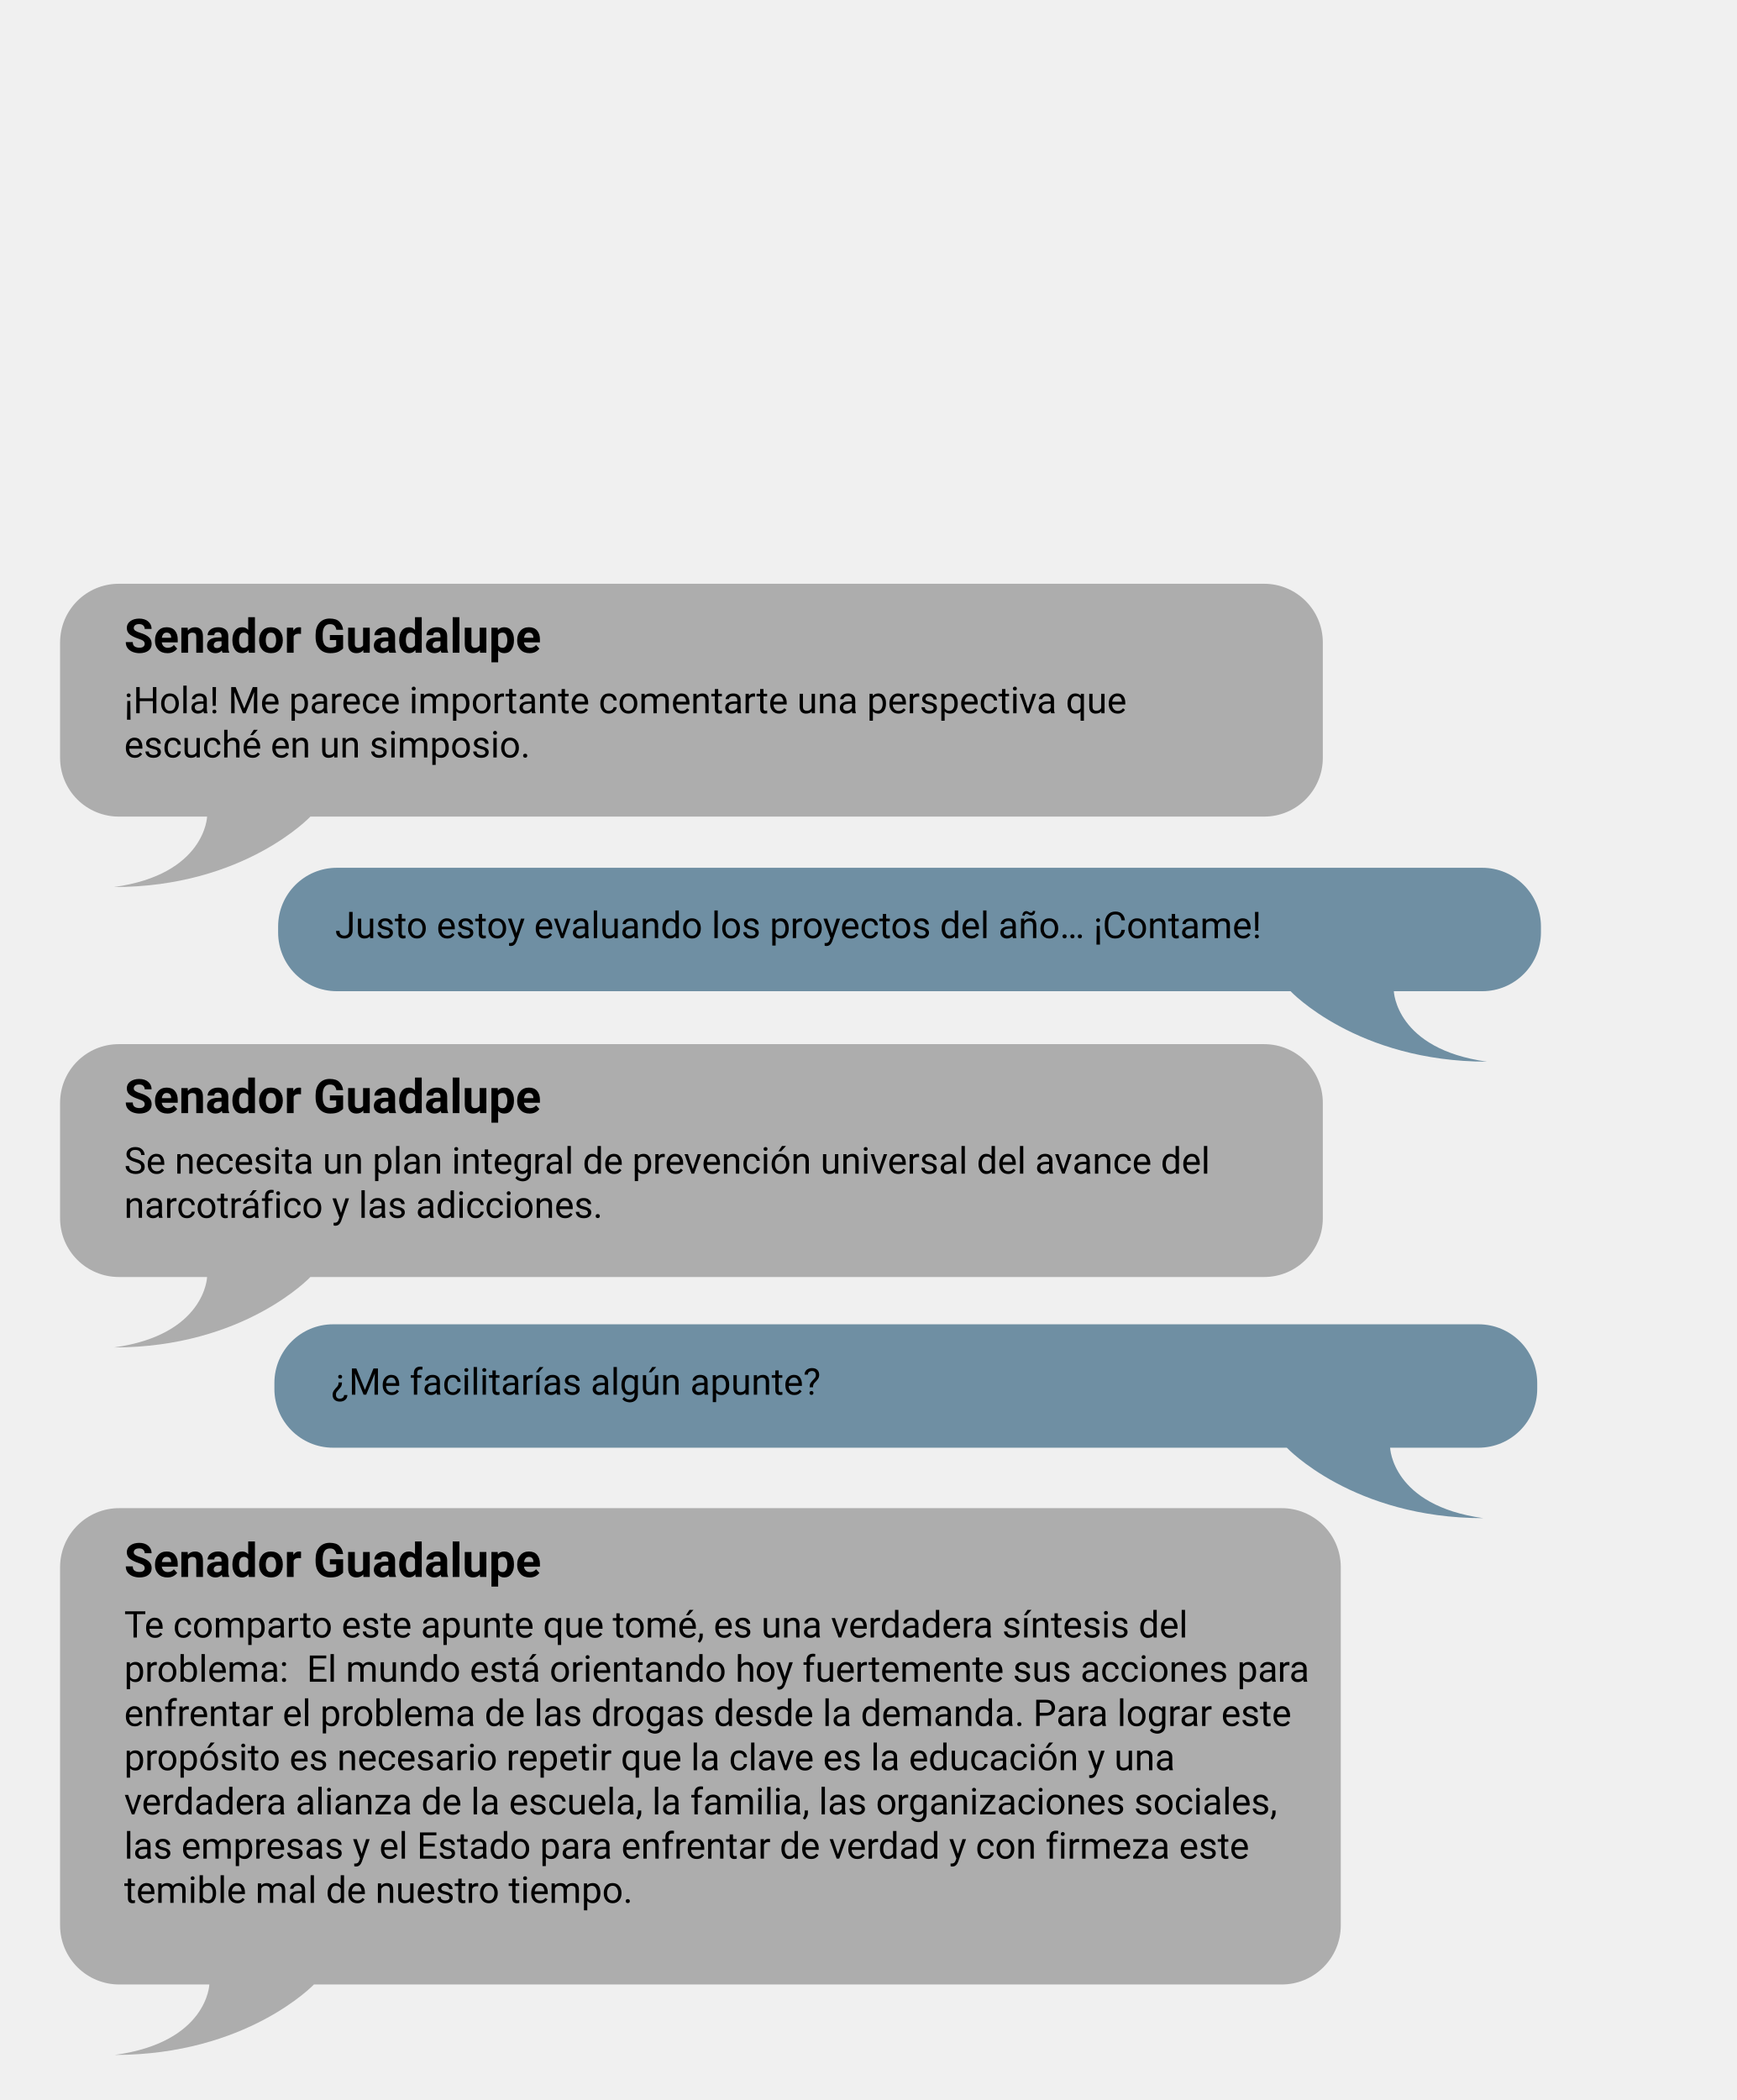
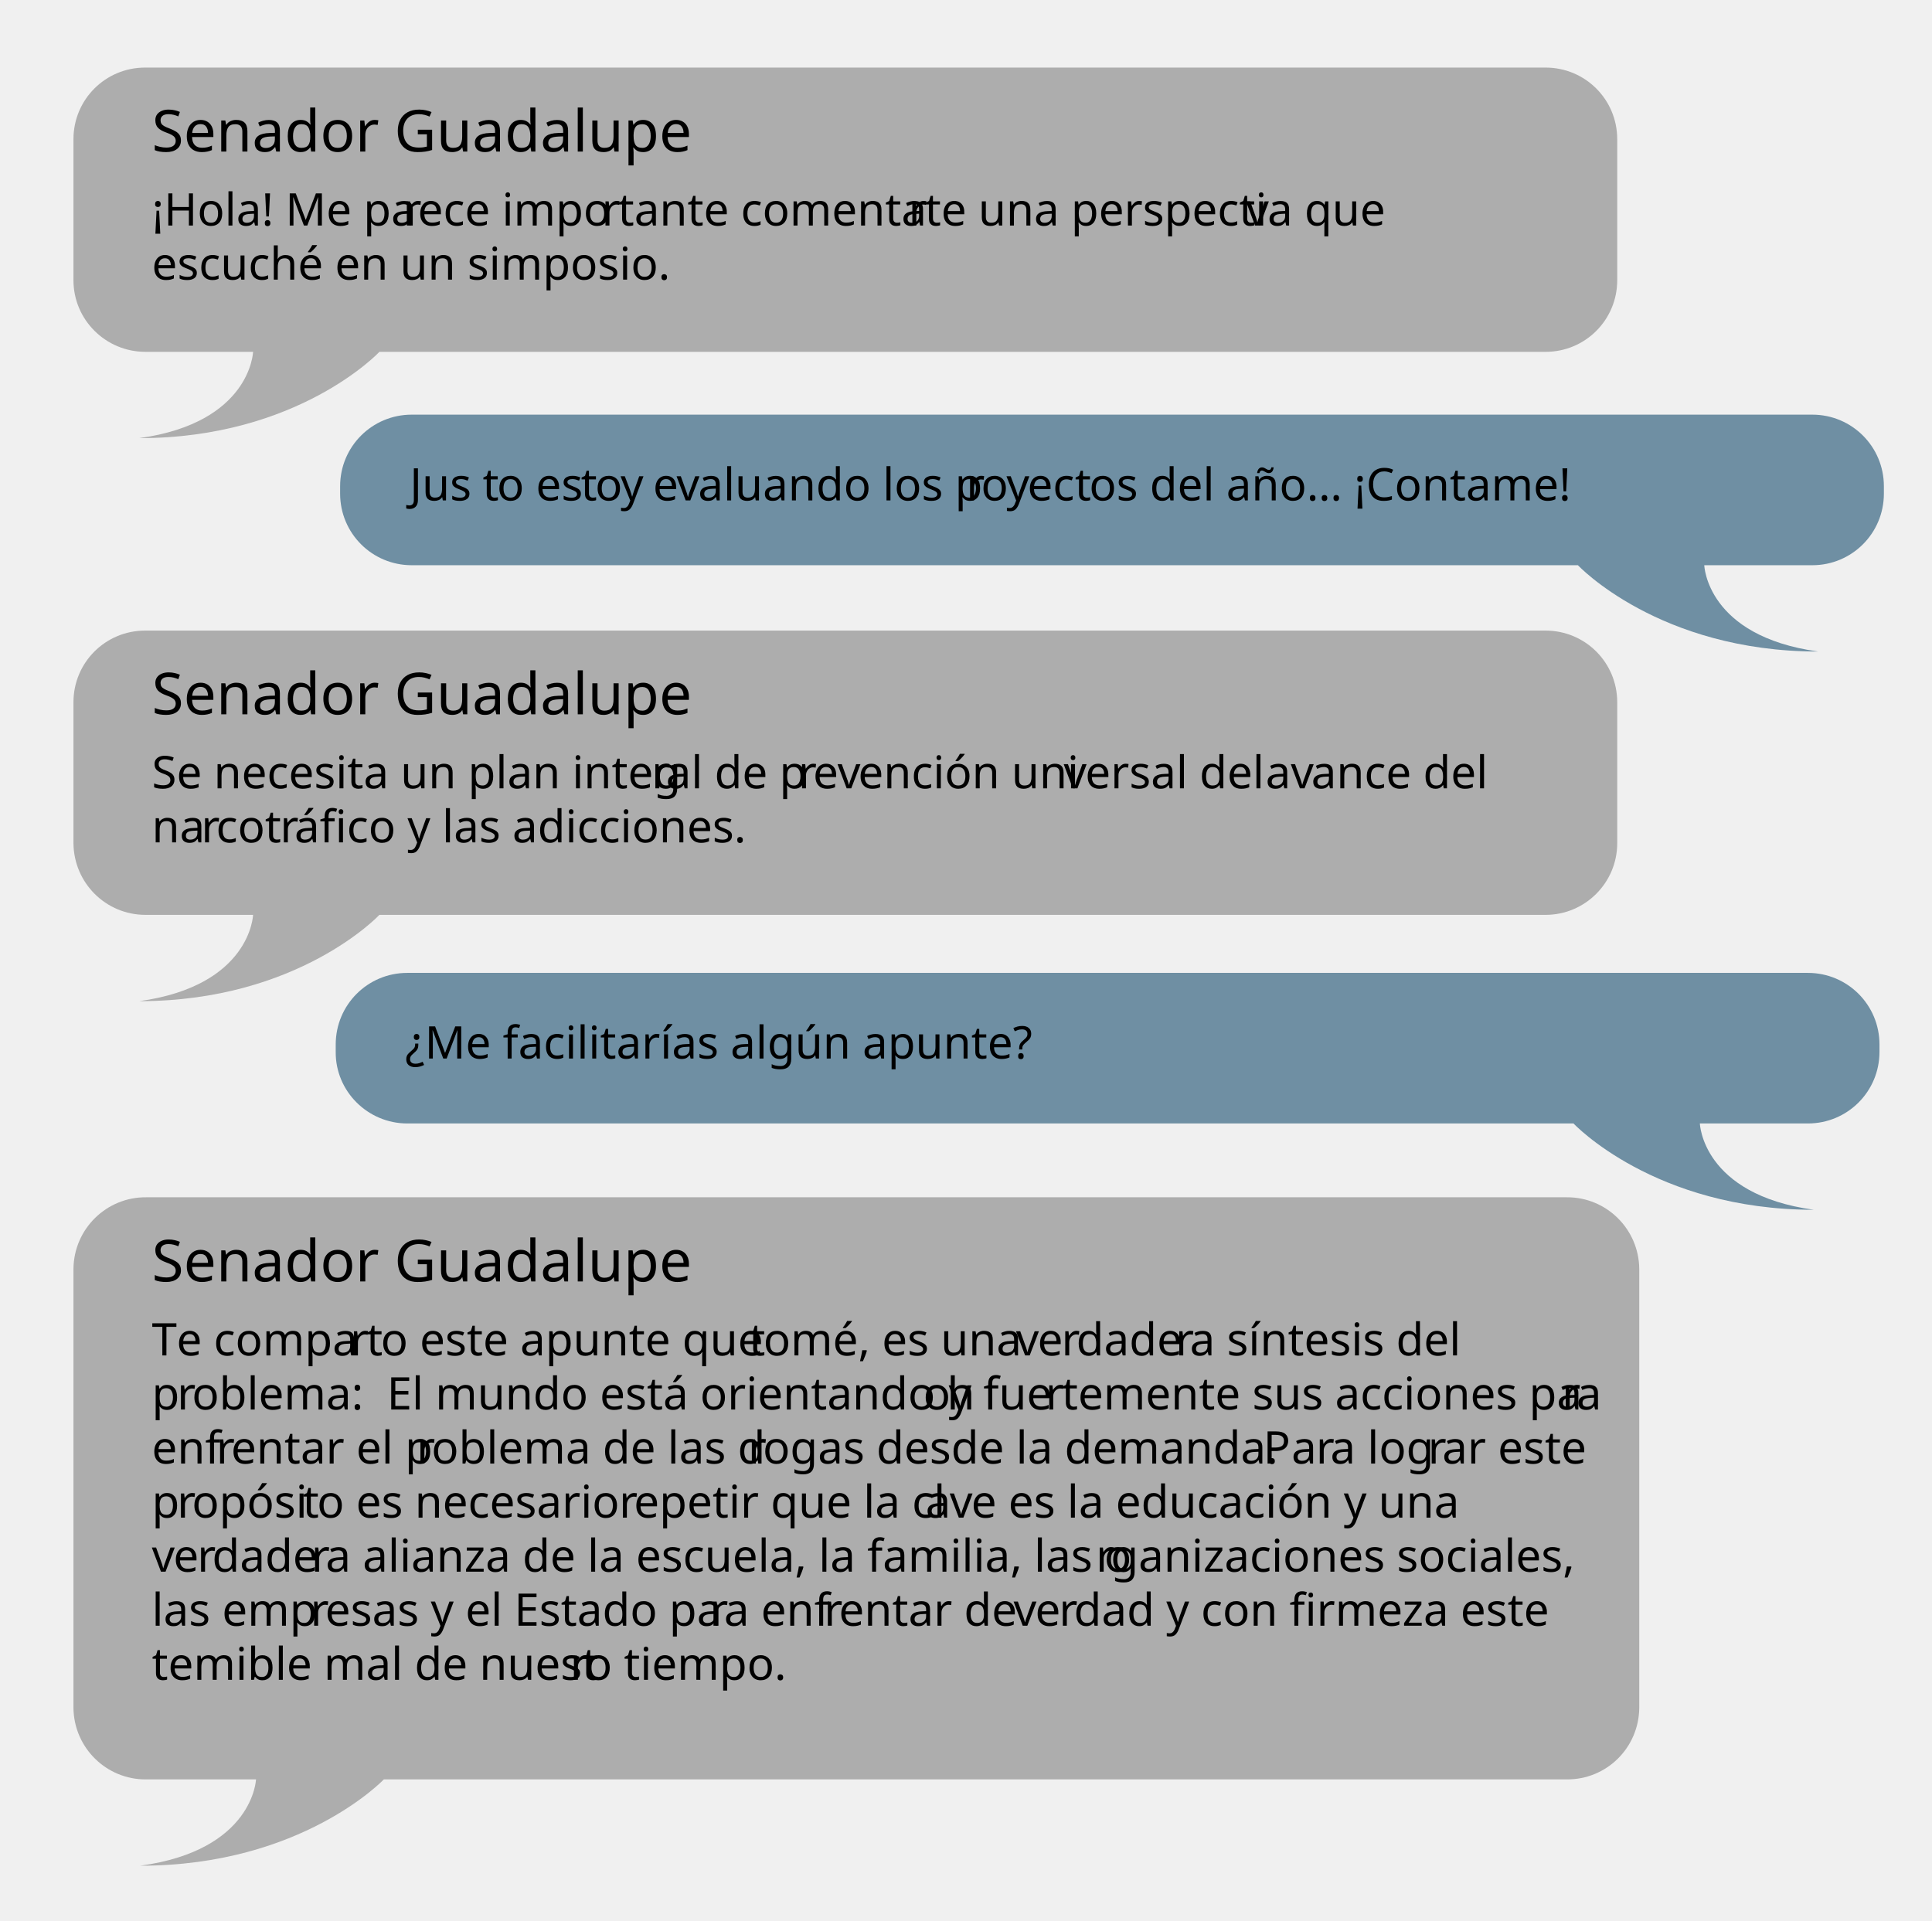
- <svg xmlns="http://www.w3.org/2000/svg" viewBox="0 0 578 699">
-   <defs>
-     <style>.cls-1,.cls-10,.cls-12,.cls-8{fill:none;}.cls-2{isolation:isolate;}.cls-3{clip-path:url(#clip-path);}.cls-4{opacity:0.09;mix-blend-mode:multiply;}.cls-5{fill:#c7b316;}.cls-29,.cls-6{fill:#fff;}.cls-10,.cls-12,.cls-37,.cls-6,.cls-7,.cls-8{stroke:#b3b3b3;}.cls-10,.cls-12,.cls-32,.cls-37,.cls-6,.cls-7,.cls-8{stroke-miterlimit:10;}.cls-6{stroke-width:0.88px;}.cls-21,.cls-7{fill:#b3b3b3;}.cls-7{stroke-width:0.8px;}.cls-10,.cls-8{stroke-linecap:round;}.cls-8{stroke-width:4.03px;}.cls-37,.cls-9{fill:#f2f2f2;}.cls-10{stroke-width:2.42px;}.cls-11{font-size:15px;}.cls-11,.cls-41{font-family:Roboto-Regular, Roboto;}.cls-12{stroke-width:2px;}.cls-13{letter-spacing:0.01em;}.cls-14{letter-spacing:-0.01em;}.cls-15{letter-spacing:-0.02em;}.cls-16{letter-spacing:-0.01em;}.cls-17{letter-spacing:-0.01em;}.cls-18{fill:#be637c;}.cls-19{clip-path:url(#clip-path-2);}.cls-20{fill:#1a1a1a;}.cls-22{fill:#e0d1ac;}.cls-23{fill:#c9bc9b;}.cls-24{fill:#e0e0e0;}.cls-25{fill:#c27173;}.cls-26{fill:#49708a;}.cls-27{fill:#3d5d73;}.cls-28,.cls-30{fill:#2d4454;}.cls-28{opacity:0.46;}.cls-30{opacity:0.16;}.cls-31{fill:#333;}.cls-32,.cls-34{fill:#d3bd18;}.cls-32{stroke:#e6e6e6;stroke-width:0.79px;}.cls-33{fill:#bfab16;}.cls-35{font-size:12px;}.cls-35,.cls-40{font-family:Roboto-Bold, Roboto;font-weight:700;}.cls-36{letter-spacing:-0.01em;}.cls-37{stroke-width:3.99px;}.cls-38{fill:#6f8fa3;}.cls-39{fill:#adadad;}.cls-40{font-size:15.77px;}.cls-41{font-size:12.27px;}.cls-42{letter-spacing:-0.01em;}.cls-43{letter-spacing:0.02em;}.cls-44{letter-spacing:-0.01em;}.cls-45{letter-spacing:-0.02em;}.cls-46{letter-spacing:-0.01em;}.cls-47{letter-spacing:-0.05em;}.cls-48{letter-spacing:0.02em;}.cls-49{letter-spacing:-0.01em;}.cls-50{letter-spacing:-0.01em;}.cls-51{letter-spacing:-0.01em;}.cls-52{letter-spacing:-0.01em;}.cls-53{letter-spacing:0em;}.cls-54{letter-spacing:-0.01em;}.cls-55{letter-spacing:-0.02em;}.cls-56{letter-spacing:-0.01em;}.cls-57{letter-spacing:-0.01em;}.cls-58{letter-spacing:-0.01em;}</style>
-     <clipPath id="clip-path">
-       <path class="cls-1" d="M-262.88,827.61l-19-694c-219,13.94-542.11,14-545,14v-.31l-517.69-13.9-27.69,19.75-1.19,151,26.24,14.84-7.41,499.52c141-6.49,522.71,14.09,522.71,14.09v-.54C-825,831.79-546.33,820.7-262.88,827.61Z" />
-     </clipPath>
-     <clipPath id="clip-path-2">
-       <ellipse class="cls-1" cx="68.48" cy="121.7" rx="36.99" ry="38.58" />
-     </clipPath>
-   </defs>
-   <g class="cls-2">
-     <g id="carpeta_05a">
-       <path class="cls-38" d="M112.12,329.93H429.6s22,23.45,65.38,23.45c-30.4-4.2-31-23.45-31-23.45h29.43a19.54,19.54,0,0,0,19.54-19.54v-2a19.54,19.54,0,0,0-19.54-19.54H112.12a19.54,19.54,0,0,0-19.54,19.54v2A19.54,19.54,0,0,0,112.12,329.93Z" />
-       <path class="cls-39" d="M420.8,271.81H103.32s-22,23.45-65.38,23.45c30.4-4.2,31-23.45,31-23.45H39.56A19.54,19.54,0,0,1,20,252.27V213.85a19.54,19.54,0,0,1,19.54-19.54H420.8a19.54,19.54,0,0,1,19.54,19.54v38.42A19.54,19.54,0,0,1,420.8,271.81Z" />
-       <text class="cls-40" transform="translate(41.34 217.26)">Senador Guadalupe</text>
-       <text class="cls-41" transform="translate(41.34 237.41)">
-                 ¡Hola! Me pa
-                 <tspan class="cls-42" x="68.37" y="0">r</tspan>
-         <tspan x="72.4" y="0">ece impo</tspan>
-         <tspan class="cls-43" x="122.46" y="0">r</tspan>
-         <tspan x="126.91" y="0">tante comenta</tspan>
-         <tspan class="cls-43" x="206.01" y="0">r</tspan>
-         <tspan x="210.46" y="0">te una perspecti</tspan>
-         <tspan class="cls-44" x="297.88" y="0">v</tspan>
-         <tspan x="303.73" y="0">a que </tspan>
-         <tspan x="0" y="14.72">escuché en un simposio.</tspan>
-       </text>
-       <path class="cls-39" d="M420.8,425.06H103.32s-22,23.45-65.38,23.45c30.4-4.2,31-23.45,31-23.45H39.56A19.54,19.54,0,0,1,20,405.51V367.09a19.54,19.54,0,0,1,19.54-19.54H420.8a19.54,19.54,0,0,1,19.54,19.54v38.42A19.54,19.54,0,0,1,420.8,425.06Z" />
-       <text class="cls-40" transform="translate(41.34 370.5)">Senador Guadalupe</text>
-       <text class="cls-41" transform="translate(41.34 390.65)">
-                 Se necesita un plan integ
-                 <tspan class="cls-45" x="136.04" y="0">r</tspan>
-         <tspan x="139.95" y="0">al de p</tspan>
-         <tspan class="cls-42" x="175.97" y="0">r</tspan>
-         <tspan class="cls-46" x="180.01" y="0">ev</tspan>
-         <tspan x="192.29" y="0">ención uni</tspan>
-         <tspan class="cls-46" x="248.26" y="0">v</tspan>
-         <tspan x="254.12" y="0">ersal del </tspan>
-         <tspan class="cls-44" x="303.21" y="0">av</tspan>
-         <tspan x="315.64" y="0">ance del </tspan>
-         <tspan x="0" y="14.72">na</tspan>
-         <tspan class="cls-42" x="13.44" y="14.72">r</tspan>
-         <tspan x="17.48" y="14.72">cot</tspan>
-         <tspan class="cls-45" x="34.9" y="14.72">r</tspan>
-         <tspan x="38.81" y="14.72">áfico y las adicciones.</tspan>
-       </text>
-       <path class="cls-39" d="M426.5,660.55h-322S82.16,684,38.2,684c30.84-4.2,31.49-23.45,31.49-23.45H39.84A19.68,19.68,0,0,1,20,641V521.5A19.68,19.68,0,0,1,39.84,502H426.5a19.68,19.68,0,0,1,19.82,19.54V641A19.68,19.68,0,0,1,426.5,660.55Z" />
-       <text class="cls-40" transform="translate(41.34 524.91)">Senador Guadalupe</text>
-       <text class="cls-41" transform="translate(41.34 545.06)">
-         <tspan class="cls-47">T</tspan>
-         <tspan x="6.73" y="0">e compa</tspan>
-         <tspan class="cls-48" x="53.98" y="0">r</tspan>
-         <tspan class="cls-49" x="58.43" y="0">t</tspan>
-         <tspan x="62.32" y="0">o este apunte que </tspan>
-         <tspan class="cls-50" x="162.6" y="0">t</tspan>
-         <tspan x="166.49" y="0">omé, es una </tspan>
-         <tspan class="cls-46" x="235.27" y="0">v</tspan>
-         <tspan x="241.14" y="0">e</tspan>
-         <tspan class="cls-51" x="247.64" y="0">r</tspan>
-         <tspan x="251.67" y="0">dade</tspan>
-         <tspan class="cls-45" x="278.68" y="0">r</tspan>
-         <tspan x="282.59" y="0">a síntesis del </tspan>
-         <tspan x="0" y="14.72">p</tspan>
-         <tspan class="cls-52" x="6.88" y="14.72">r</tspan>
-         <tspan class="cls-53" x="10.91" y="14.72" xml:space="preserve">oblema:  El mundo está orientando h</tspan>
-         <tspan class="cls-44" x="210.02" y="14.72">o</tspan>
-         <tspan x="216.92" y="14.72">y fue</tspan>
-         <tspan class="cls-43" x="243.28" y="14.72">r</tspan>
-         <tspan x="247.73" y="14.72">temente sus acciones pa</tspan>
-         <tspan class="cls-45" x="383.91" y="14.72">r</tspan>
-         <tspan x="387.82" y="14.72">a </tspan>
-         <tspan x="0" y="29.44">enf</tspan>
-         <tspan class="cls-42" x="17.53" y="29.44">r</tspan>
-         <tspan x="21.56" y="29.44">entar el p</tspan>
-         <tspan class="cls-49" x="72.08" y="29.44">r</tspan>
-         <tspan x="76.12" y="29.44">oblema de las d</tspan>
-         <tspan class="cls-50" x="162.31" y="29.44">r</tspan>
-         <tspan x="166.34" y="29.44">ogas desde la demanda. </tspan>
-         <tspan class="cls-54" x="302.58" y="29.44">P</tspan>
-         <tspan x="310.26" y="29.44">a</tspan>
-         <tspan class="cls-55" x="316.93" y="29.44">r</tspan>
-         <tspan x="320.84" y="29.44">a log</tspan>
-         <tspan class="cls-45" x="347.4" y="29.44">r</tspan>
-         <tspan x="351.31" y="29.44">ar este </tspan>
-         <tspan x="0" y="44.16">p</tspan>
-         <tspan class="cls-52" x="6.88" y="44.16">r</tspan>
-         <tspan class="cls-53" x="10.91" y="44.16">opósi</tspan>
-         <tspan class="cls-49" x="41.08" y="44.16">t</tspan>
-         <tspan x="44.97" y="44.16">o es necesario </tspan>
-         <tspan class="cls-42" x="127.2" y="44.16">r</tspan>
-         <tspan x="131.24" y="44.16">epetir que la cl</tspan>
-         <tspan class="cls-44" x="210.63" y="44.16">a</tspan>
-         <tspan class="cls-46" x="217.22" y="44.16">v</tspan>
-         <tspan x="223.08" y="44.16">e es la educación y una </tspan>
-         <tspan class="cls-56" x="0" y="58.88">v</tspan>
-         <tspan x="5.86" y="58.88">e</tspan>
-         <tspan class="cls-57" x="12.36" y="58.88">r</tspan>
-         <tspan x="16.4" y="58.88">dade</tspan>
-         <tspan class="cls-55" x="43.4" y="58.88">r</tspan>
-         <tspan x="47.31" y="58.88">a alianza de la escuela, la familia, las o</tspan>
-         <tspan class="cls-51" x="257.02" y="58.88">r</tspan>
-         <tspan x="261.06" y="58.88">ganizaciones sociales, </tspan>
-         <tspan x="0" y="73.6">las emp</tspan>
-         <tspan class="cls-42" x="43.14" y="73.6">r</tspan>
-         <tspan x="47.18" y="73.6">esas y el Estado pa</tspan>
-         <tspan class="cls-45" x="151.86" y="73.6">r</tspan>
-         <tspan x="155.77" y="73.6">a enf</tspan>
-         <tspan class="cls-51" x="183" y="73.6">r</tspan>
-         <tspan x="187.04" y="73.6">entar de </tspan>
-         <tspan class="cls-46" x="234.62" y="73.6">v</tspan>
-         <tspan x="240.49" y="73.6">e</tspan>
-         <tspan class="cls-42" x="246.98" y="73.6">r</tspan>
-         <tspan x="251.02" y="73.6">dad y con firmeza este </tspan>
-         <tspan x="0" y="88.32">temible mal de nuest</tspan>
-         <tspan class="cls-50" x="113.87" y="88.32">r</tspan>
-         <tspan x="117.9" y="88.32">o tiempo.</tspan>
-       </text>
-       <text class="cls-41" transform="translate(111.55 312.26)">
-                 Jus
-                 <tspan class="cls-50" x="19.85" y="0">t</tspan>
-         <tspan x="23.74" y="0">o es</tspan>
-         <tspan class="cls-49" x="46.59" y="0">t</tspan>
-         <tspan class="cls-44" x="50.48" y="0">o</tspan>
-         <tspan x="57.39" y="0">y </tspan>
-         <tspan class="cls-46" x="66.23" y="0">e</tspan>
-         <tspan class="cls-44" x="72.65" y="0">v</tspan>
-         <tspan x="78.5" y="0">aluando los p</tspan>
-         <tspan class="cls-50" x="151.51" y="0">r</tspan>
-         <tspan class="cls-44" x="155.54" y="0">o</tspan>
-         <tspan class="cls-58" x="162.45" y="0">y</tspan>
-         <tspan x="168.17" y="0">ec</tspan>
-         <tspan class="cls-50" x="181.09" y="0">t</tspan>
-         <tspan x="184.98" y="0">os del año… ¡Contame!</tspan>
-       </text>
-       <path class="cls-38" d="M110.88,481.88H428.36s22,23.45,65.38,23.45c-30.4-4.2-31-23.45-31-23.45h29.43a19.54,19.54,0,0,0,19.54-19.54v-2a19.54,19.54,0,0,0-19.54-19.54H110.88a19.54,19.54,0,0,0-19.54,19.54v2A19.54,19.54,0,0,0,110.88,481.88Z" />
-       <text class="cls-41" transform="translate(110.31 464.22)">¿Me facilitarías algún apunte?</text>
-     </g>
+ <svg xmlns="http://www.w3.org/2000/svg" version="1.1" x="0px" y="0px" viewBox="0 0 526 523" style="enable-background:new 0 0 526 523;" xml:space="preserve">
+   <style type="text/css">
+ 	.st0{fill:#ADADAD;}
+ 	.st1{font-family:'Roboto-Bold';}
+ 	.st2{font-size:15.77px;}
+ 	.st3{font-family:'Roboto-Regular';}
+ 	.st4{font-size:12.27px;}
+ 	.st5{fill:#6F8FA3;}
+ </style>
+   <g id="guadalupe_x5F_03">
+     <path class="st0" d="M426.5,484.5h-322c0,0-22.3,23.5-66.3,23.5c30.8-4.2,31.5-23.5,31.5-23.5H39.8C29,484.6,20.1,475.9,20,465   c0,0,0,0,0,0V345.5c0.1-10.9,9-19.6,19.8-19.5h386.7c10.9-0.1,19.7,8.7,19.8,19.5c0,0,0,0,0,0V465   C446.2,475.9,437.4,484.6,426.5,484.5C426.5,484.6,426.5,484.5,426.5,484.5z" />
+     <text transform="matrix(1 0 0 1 41.34 348.91)" class="st1 st2">Senador Guadalupe</text>
+     <text transform="matrix(1 0 0 1 41.34 369.06)" class="st3 st4">T</text>
+     <text transform="matrix(1 0 0 1 48.07 369.06)" class="st3 st4">e compa</text>
+     <text transform="matrix(1 0 0 1 95.32 369.06)" class="st3 st4">r</text>
+     <text transform="matrix(1 0 0 1 99.77 369.06)" class="st3 st4">t</text>
+     <text transform="matrix(1 0 0 1 103.66 369.06)" class="st3 st4">o este apunte que </text>
+     <text transform="matrix(1 0 0 1 203.94 369.06)" class="st3 st4">t</text>
+     <text transform="matrix(1 0 0 1 207.83 369.06)" class="st3 st4">omé, es una </text>
+     <text transform="matrix(1 0 0 1 276.61 369.06)" class="st3 st4">v</text>
+     <text transform="matrix(1 0 0 1 282.48 369.06)" class="st3 st4">e</text>
+     <text transform="matrix(1 0 0 1 288.98 369.06)" class="st3 st4">r</text>
+     <text transform="matrix(1 0 0 1 293.01 369.06)" class="st3 st4">dade</text>
+     <text transform="matrix(1 0 0 1 320.02 369.06)" class="st3 st4">r</text>
+     <text transform="matrix(1 0 0 1 323.93 369.06)" class="st3 st4">a síntesis del </text>
+     <text transform="matrix(1 0 0 1 41.34 383.78)" class="st3 st4">p</text>
+     <text transform="matrix(1 0 0 1 48.22 383.78)" class="st3 st4">r</text>
+     <text transform="matrix(1 0 0 1 52.25 383.78)" class="st3 st4">oblema:  El mundo está orientando h</text>
+     <text transform="matrix(1 0 0 1 251.36 383.78)" class="st3 st4">o</text>
+     <text transform="matrix(1 0 0 1 258.26 383.78)" class="st3 st4">y fue</text>
+     <text transform="matrix(1 0 0 1 284.62 383.78)" class="st3 st4">r</text>
+     <text transform="matrix(1 0 0 1 289.07 383.78)" class="st3 st4">temente sus acciones pa</text>
+     <text transform="matrix(1 0 0 1 425.25 383.78)" class="st3 st4">r</text>
+     <text transform="matrix(1 0 0 1 429.16 383.78)" class="st3 st4">a </text>
+     <text transform="matrix(1 0 0 1 41.34 398.5)" class="st3 st4">enf</text>
+     <text transform="matrix(1 0 0 1 58.87 398.5)" class="st3 st4">r</text>
+     <text transform="matrix(1 0 0 1 62.9 398.5)" class="st3 st4">entar el p</text>
+     <text transform="matrix(1 0 0 1 113.42 398.5)" class="st3 st4">r</text>
+     <text transform="matrix(1 0 0 1 117.46 398.5)" class="st3 st4">oblema de las d</text>
+     <text transform="matrix(1 0 0 1 203.65 398.5)" class="st3 st4">r</text>
+     <text transform="matrix(1 0 0 1 207.68 398.5)" class="st3 st4">ogas desde la demanda. </text>
+     <text transform="matrix(1 0 0 1 343.92 398.5)" class="st3 st4">P</text>
+     <text transform="matrix(1 0 0 1 351.6 398.5)" class="st3 st4">a</text>
+     <text transform="matrix(1 0 0 1 358.27 398.5)" class="st3 st4">r</text>
+     <text transform="matrix(1 0 0 1 362.18 398.5)" class="st3 st4">a log</text>
+     <text transform="matrix(1 0 0 1 388.74 398.5)" class="st3 st4">r</text>
+     <text transform="matrix(1 0 0 1 392.65 398.5)" class="st3 st4">ar este </text>
+     <text transform="matrix(1 0 0 1 41.34 413.22)" class="st3 st4">p</text>
+     <text transform="matrix(1 0 0 1 48.22 413.22)" class="st3 st4">r</text>
+     <text transform="matrix(1 0 0 1 52.25 413.22)" class="st3 st4">opósi</text>
+     <text transform="matrix(1 0 0 1 82.42 413.22)" class="st3 st4">t</text>
+     <text transform="matrix(1 0 0 1 86.31 413.22)" class="st3 st4">o es necesario </text>
+     <text transform="matrix(1 0 0 1 168.54 413.22)" class="st3 st4">r</text>
+     <text transform="matrix(1 0 0 1 172.58 413.22)" class="st3 st4">epetir que la cl</text>
+     <text transform="matrix(1 0 0 1 251.97 413.22)" class="st3 st4">a</text>
+     <text transform="matrix(1 0 0 1 258.56 413.22)" class="st3 st4">v</text>
+     <text transform="matrix(1 0 0 1 264.42 413.22)" class="st3 st4">e es la educación y una </text>
+     <text transform="matrix(1 0 0 1 41.34 427.94)" class="st3 st4">v</text>
+     <text transform="matrix(1 0 0 1 47.2 427.94)" class="st3 st4">e</text>
+     <text transform="matrix(1 0 0 1 53.7 427.94)" class="st3 st4">r</text>
+     <text transform="matrix(1 0 0 1 57.74 427.94)" class="st3 st4">dade</text>
+     <text transform="matrix(1 0 0 1 84.74 427.94)" class="st3 st4">r</text>
+     <text transform="matrix(1 0 0 1 88.65 427.94)" class="st3 st4">a alianza de la escuela, la familia, las o</text>
+     <text transform="matrix(1 0 0 1 298.36 427.94)" class="st3 st4">r</text>
+     <text transform="matrix(1 0 0 1 302.4 427.94)" class="st3 st4">ganizaciones sociales, </text>
+     <text transform="matrix(1 0 0 1 41.34 442.66)" class="st3 st4">las emp</text>
+     <text transform="matrix(1 0 0 1 84.48 442.66)" class="st3 st4">r</text>
+     <text transform="matrix(1 0 0 1 88.52 442.66)" class="st3 st4">esas y el Estado pa</text>
+     <text transform="matrix(1 0 0 1 193.2 442.66)" class="st3 st4">r</text>
+     <text transform="matrix(1 0 0 1 197.11 442.66)" class="st3 st4">a enf</text>
+     <text transform="matrix(1 0 0 1 224.34 442.66)" class="st3 st4">r</text>
+     <text transform="matrix(1 0 0 1 228.38 442.66)" class="st3 st4">entar de </text>
+     <text transform="matrix(1 0 0 1 275.96 442.66)" class="st3 st4">v</text>
+     <text transform="matrix(1 0 0 1 281.83 442.66)" class="st3 st4">e</text>
+     <text transform="matrix(1 0 0 1 288.32 442.66)" class="st3 st4">r</text>
+     <text transform="matrix(1 0 0 1 292.36 442.66)" class="st3 st4">dad y con firmeza este </text>
+     <text transform="matrix(1 0 0 1 41.34 457.38)" class="st3 st4">temible mal de nuest</text>
+     <text transform="matrix(1 0 0 1 155.21 457.38)" class="st3 st4">r</text>
+     <text transform="matrix(1 0 0 1 159.24 457.38)" class="st3 st4">o tiempo.</text>
+   </g>
+   <g id="azul_x5F_02">
+     <path class="st5" d="M110.9,305.9h317.5c0,0,22,23.5,65.4,23.5c-30.4-4.2-31-23.5-31-23.5h29.4c10.8,0,19.5-8.7,19.5-19.5l0,0v-2   c0-10.8-8.7-19.5-19.5-19.5l0,0H110.9c-10.8,0-19.5,8.7-19.5,19.5l0,0v2C91.3,297.1,100.1,305.9,110.9,305.9L110.9,305.9z" />
+     <text transform="matrix(1 0 0 1 110.31 288.22)" class="st3 st4">¿Me facilitarías algún apunte?</text>
+   </g>
+   <g id="guadalupe_x5F_02">
+     <path class="st0" d="M420.8,249.1H103.3c0,0-22,23.5-65.4,23.5c30.4-4.2,31-23.5,31-23.5H39.6c-10.8,0-19.5-8.7-19.6-19.5   c0,0,0,0,0,0v-38.4c0-10.8,8.7-19.5,19.5-19.5c0,0,0,0,0,0h381.3c10.8,0,19.5,8.7,19.5,19.5l0,0v38.4   C440.3,240.3,431.6,249.1,420.8,249.1C420.8,249.1,420.8,249.1,420.8,249.1z" />
+     <text transform="matrix(1 0 0 1 41.34 194.5)" class="st1 st2">Senador Guadalupe</text>
+     <text transform="matrix(1 0 0 1 41.34 214.65)" class="st3 st4">Se necesita un plan integ</text>
+     <text transform="matrix(1 0 0 1 177.38 214.65)" class="st3 st4">r</text>
+     <text transform="matrix(1 0 0 1 181.29 214.65)" class="st3 st4">al de p</text>
+     <text transform="matrix(1 0 0 1 217.31 214.65)" class="st3 st4">r</text>
+     <text transform="matrix(1 0 0 1 221.35 214.65)" class="st3 st4">ev</text>
+     <text transform="matrix(1 0 0 1 233.63 214.65)" class="st3 st4">ención uni</text>
+     <text transform="matrix(1 0 0 1 289.6 214.65)" class="st3 st4">v</text>
+     <text transform="matrix(1 0 0 1 295.46 214.65)" class="st3 st4">ersal del </text>
+     <text transform="matrix(1 0 0 1 344.55 214.65)" class="st3 st4">av</text>
+     <text transform="matrix(1 0 0 1 356.98 214.65)" class="st3 st4">ance del </text>
+     <text transform="matrix(1 0 0 1 41.34 229.37)" class="st3 st4">na</text>
+     <text transform="matrix(1 0 0 1 54.78 229.37)" class="st3 st4">r</text>
+     <text transform="matrix(1 0 0 1 58.82 229.37)" class="st3 st4">cot</text>
+     <text transform="matrix(1 0 0 1 76.24 229.37)" class="st3 st4">r</text>
+     <text transform="matrix(1 0 0 1 80.15 229.37)" class="st3 st4">áfico y las adicciones.</text>
+   </g>
+   <g id="azul_x5F_01">
+     <path class="st5" d="M112.1,153.9h317.5c0,0,22,23.5,65.4,23.5c-30.4-4.2-31-23.5-31-23.5h29.4c10.8,0,19.5-8.7,19.5-19.5l0,0v-2   c0-10.8-8.7-19.5-19.5-19.5l0,0H112.1c-10.8,0-19.5,8.7-19.5,19.5l0,0v2C92.6,145.2,101.3,153.9,112.1,153.9L112.1,153.9z" />
+     <text transform="matrix(1 0 0 1 111.55 136.26)" class="st3 st4">Jus</text>
+     <text transform="matrix(1 0 0 1 131.4 136.26)" class="st3 st4">t</text>
+     <text transform="matrix(1 0 0 1 135.29 136.26)" class="st3 st4">o es</text>
+     <text transform="matrix(1 0 0 1 158.14 136.26)" class="st3 st4">t</text>
+     <text transform="matrix(1 0 0 1 162.03 136.26)" class="st3 st4">o</text>
+     <text transform="matrix(1 0 0 1 168.94 136.26)" class="st3 st4">y </text>
+     <text transform="matrix(1 0 0 1 177.78 136.26)" class="st3 st4">e</text>
+     <text transform="matrix(1 0 0 1 184.2 136.26)" class="st3 st4">v</text>
+     <text transform="matrix(1 0 0 1 190.05 136.26)" class="st3 st4">aluando los p</text>
+     <text transform="matrix(1 0 0 1 263.06 136.26)" class="st3 st4">r</text>
+     <text transform="matrix(1 0 0 1 267.09 136.26)" class="st3 st4">o</text>
+     <text transform="matrix(1 0 0 1 274 136.26)" class="st3 st4">y</text>
+     <text transform="matrix(1 0 0 1 279.72 136.26)" class="st3 st4">ec</text>
+     <text transform="matrix(1 0 0 1 292.64 136.26)" class="st3 st4">t</text>
+     <text transform="matrix(1 0 0 1 296.53 136.26)" class="st3 st4">os del año… ¡Contame!</text>
+   </g>
+   <g id="guadalupe_x5F_01">
+     <path class="st0" d="M420.8,95.8H103.3c0,0-22,23.5-65.4,23.5c30.4-4.2,31-23.5,31-23.5H39.6C28.8,95.8,20,87.1,20,76.3   c0,0,0,0,0,0V37.9c0-10.8,8.7-19.5,19.5-19.5c0,0,0,0,0,0h381.3c10.8,0,19.5,8.7,19.5,19.5v0v38.4   C440.3,87.1,431.6,95.8,420.8,95.8z" />
+     <text transform="matrix(1 0 0 1 41.34 41.26)" class="st1 st2">Senador Guadalupe</text>
+     <text transform="matrix(1 0 0 1 41.34 61.41)" class="st3 st4">¡Hola! Me pa</text>
+     <text transform="matrix(1 0 0 1 109.71 61.41)" class="st3 st4">r</text>
+     <text transform="matrix(1 0 0 1 113.74 61.41)" class="st3 st4">ece impo</text>
+     <text transform="matrix(1 0 0 1 163.8 61.41)" class="st3 st4">r</text>
+     <text transform="matrix(1 0 0 1 168.25 61.41)" class="st3 st4">tante comenta</text>
+     <text transform="matrix(1 0 0 1 247.35 61.41)" class="st3 st4">r</text>
+     <text transform="matrix(1 0 0 1 251.8 61.41)" class="st3 st4">te una perspecti</text>
+     <text transform="matrix(1 0 0 1 339.22 61.41)" class="st3 st4">v</text>
+     <text transform="matrix(1 0 0 1 345.07 61.41)" class="st3 st4">a que </text>
+     <text transform="matrix(1 0 0 1 41.34 76.13)" class="st3 st4">escuché en un simposio.</text>
  </g>
</svg>
